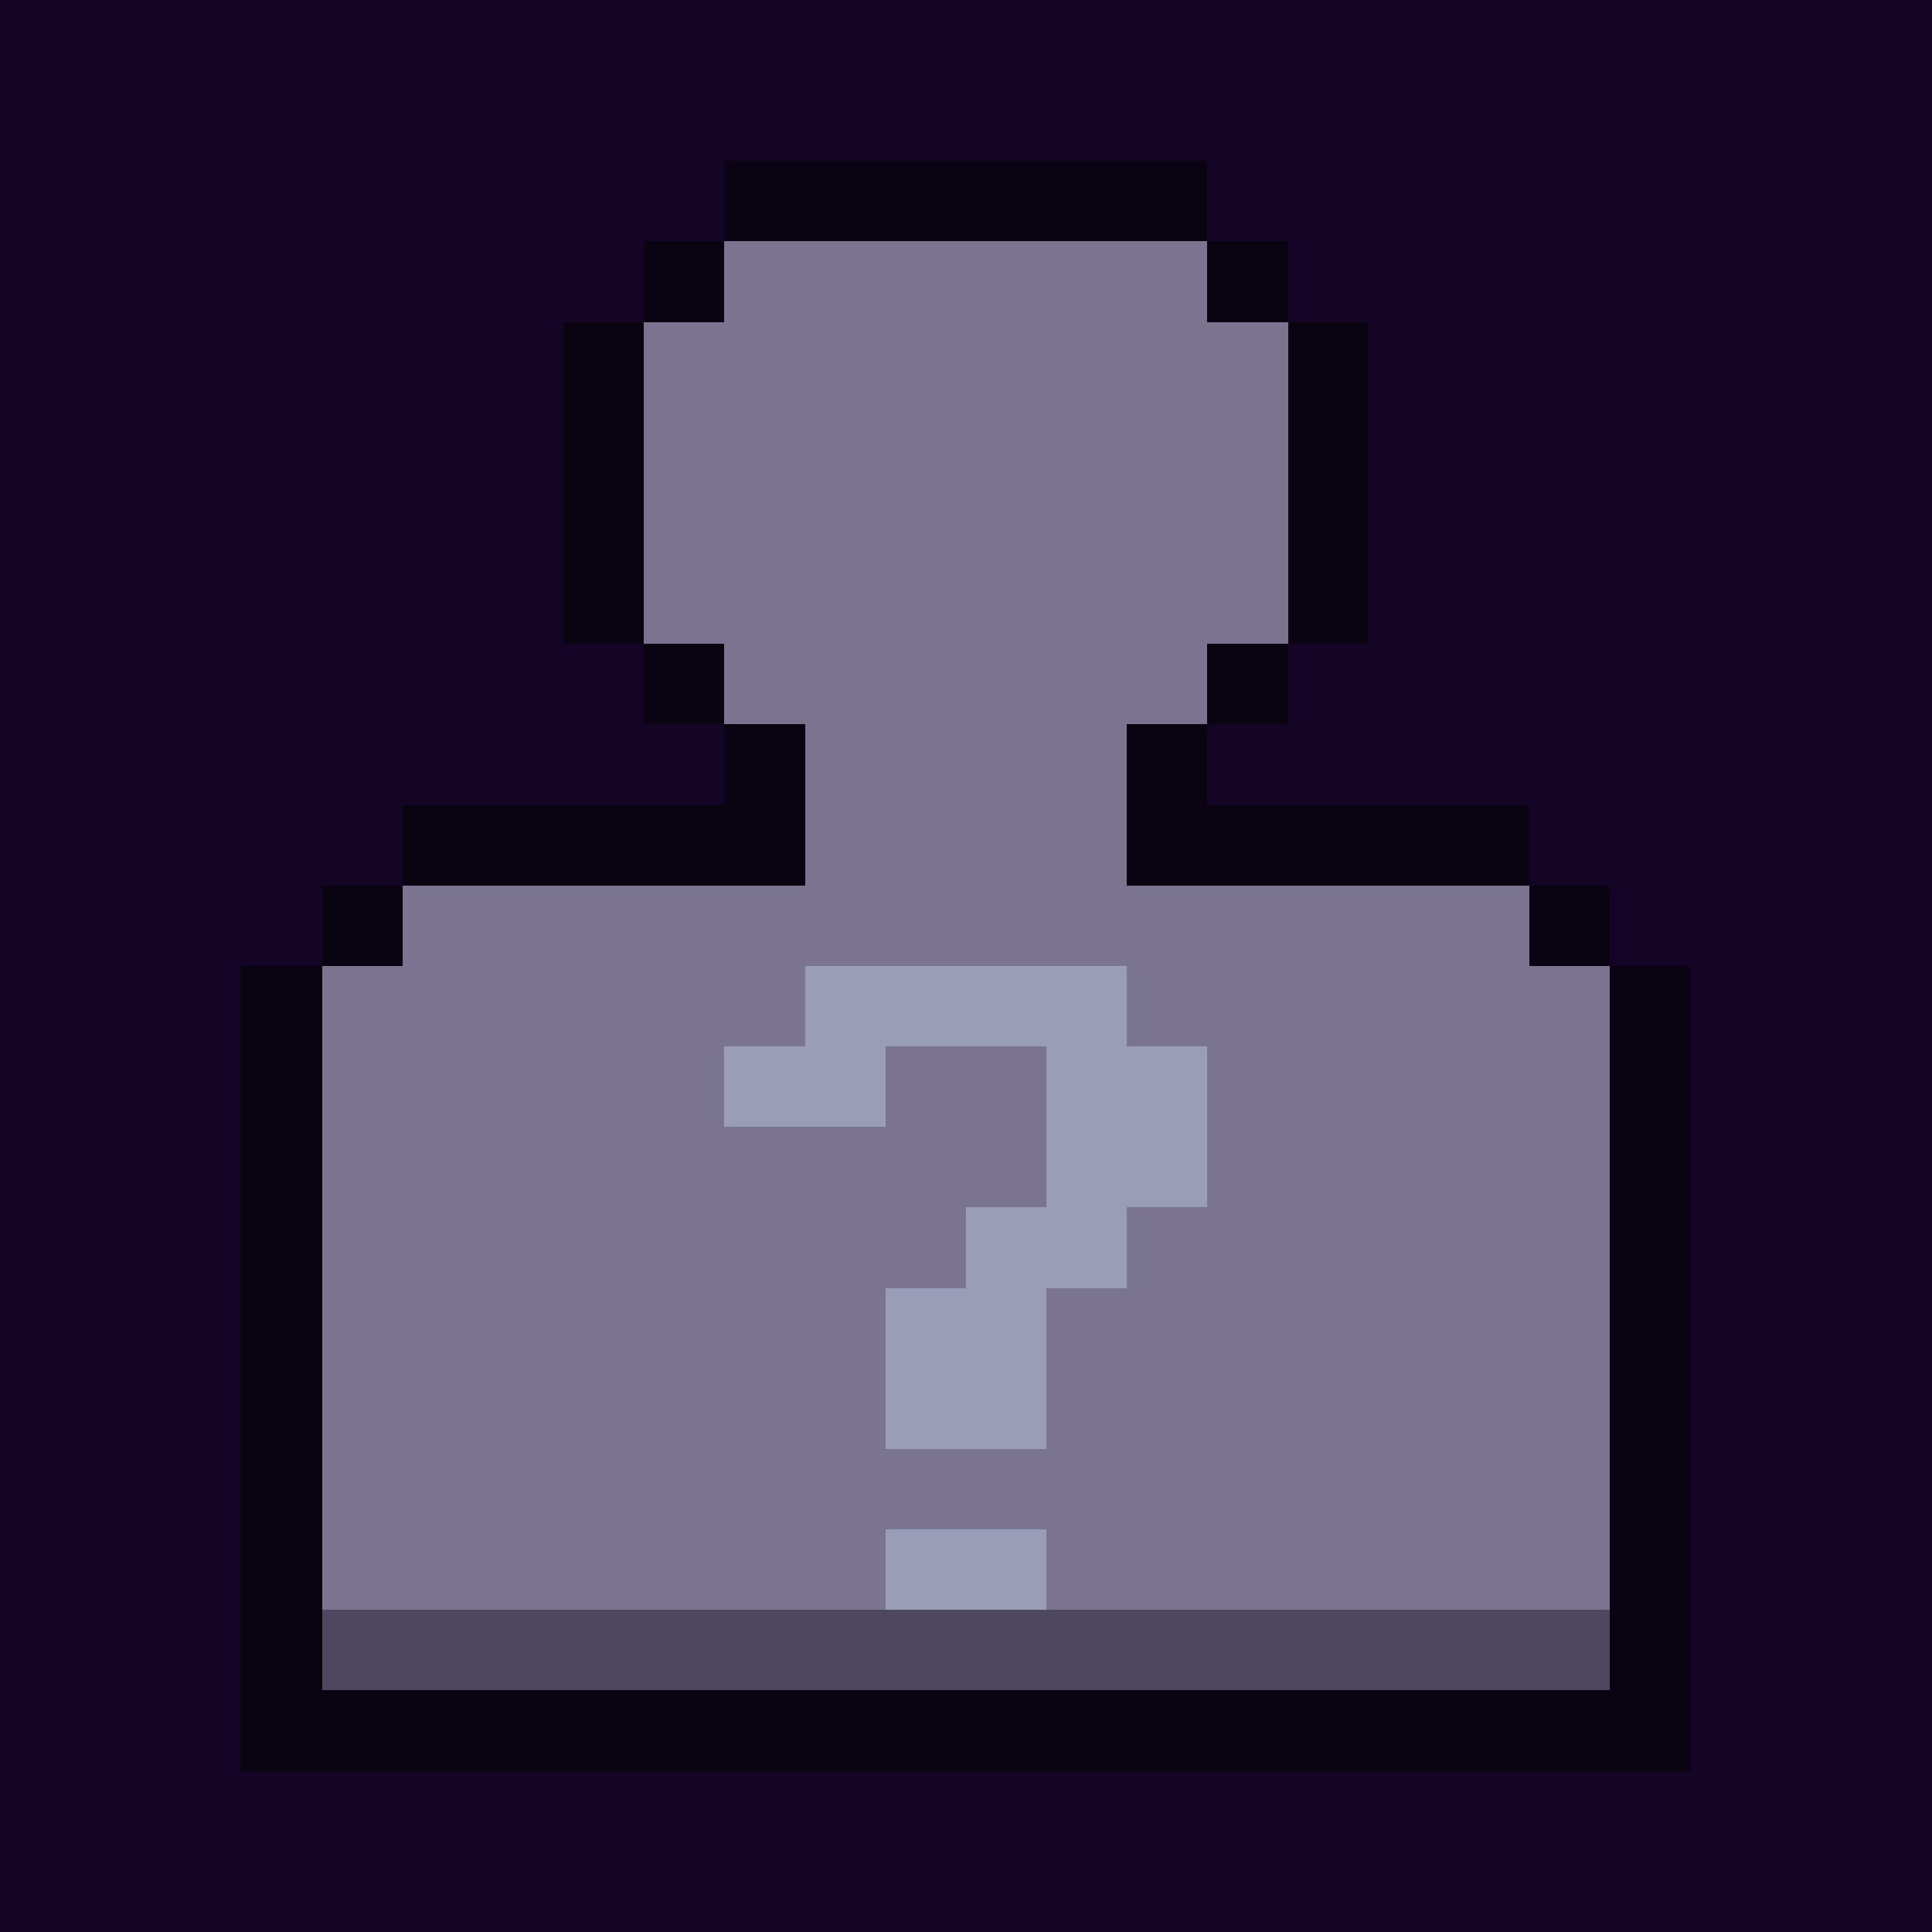
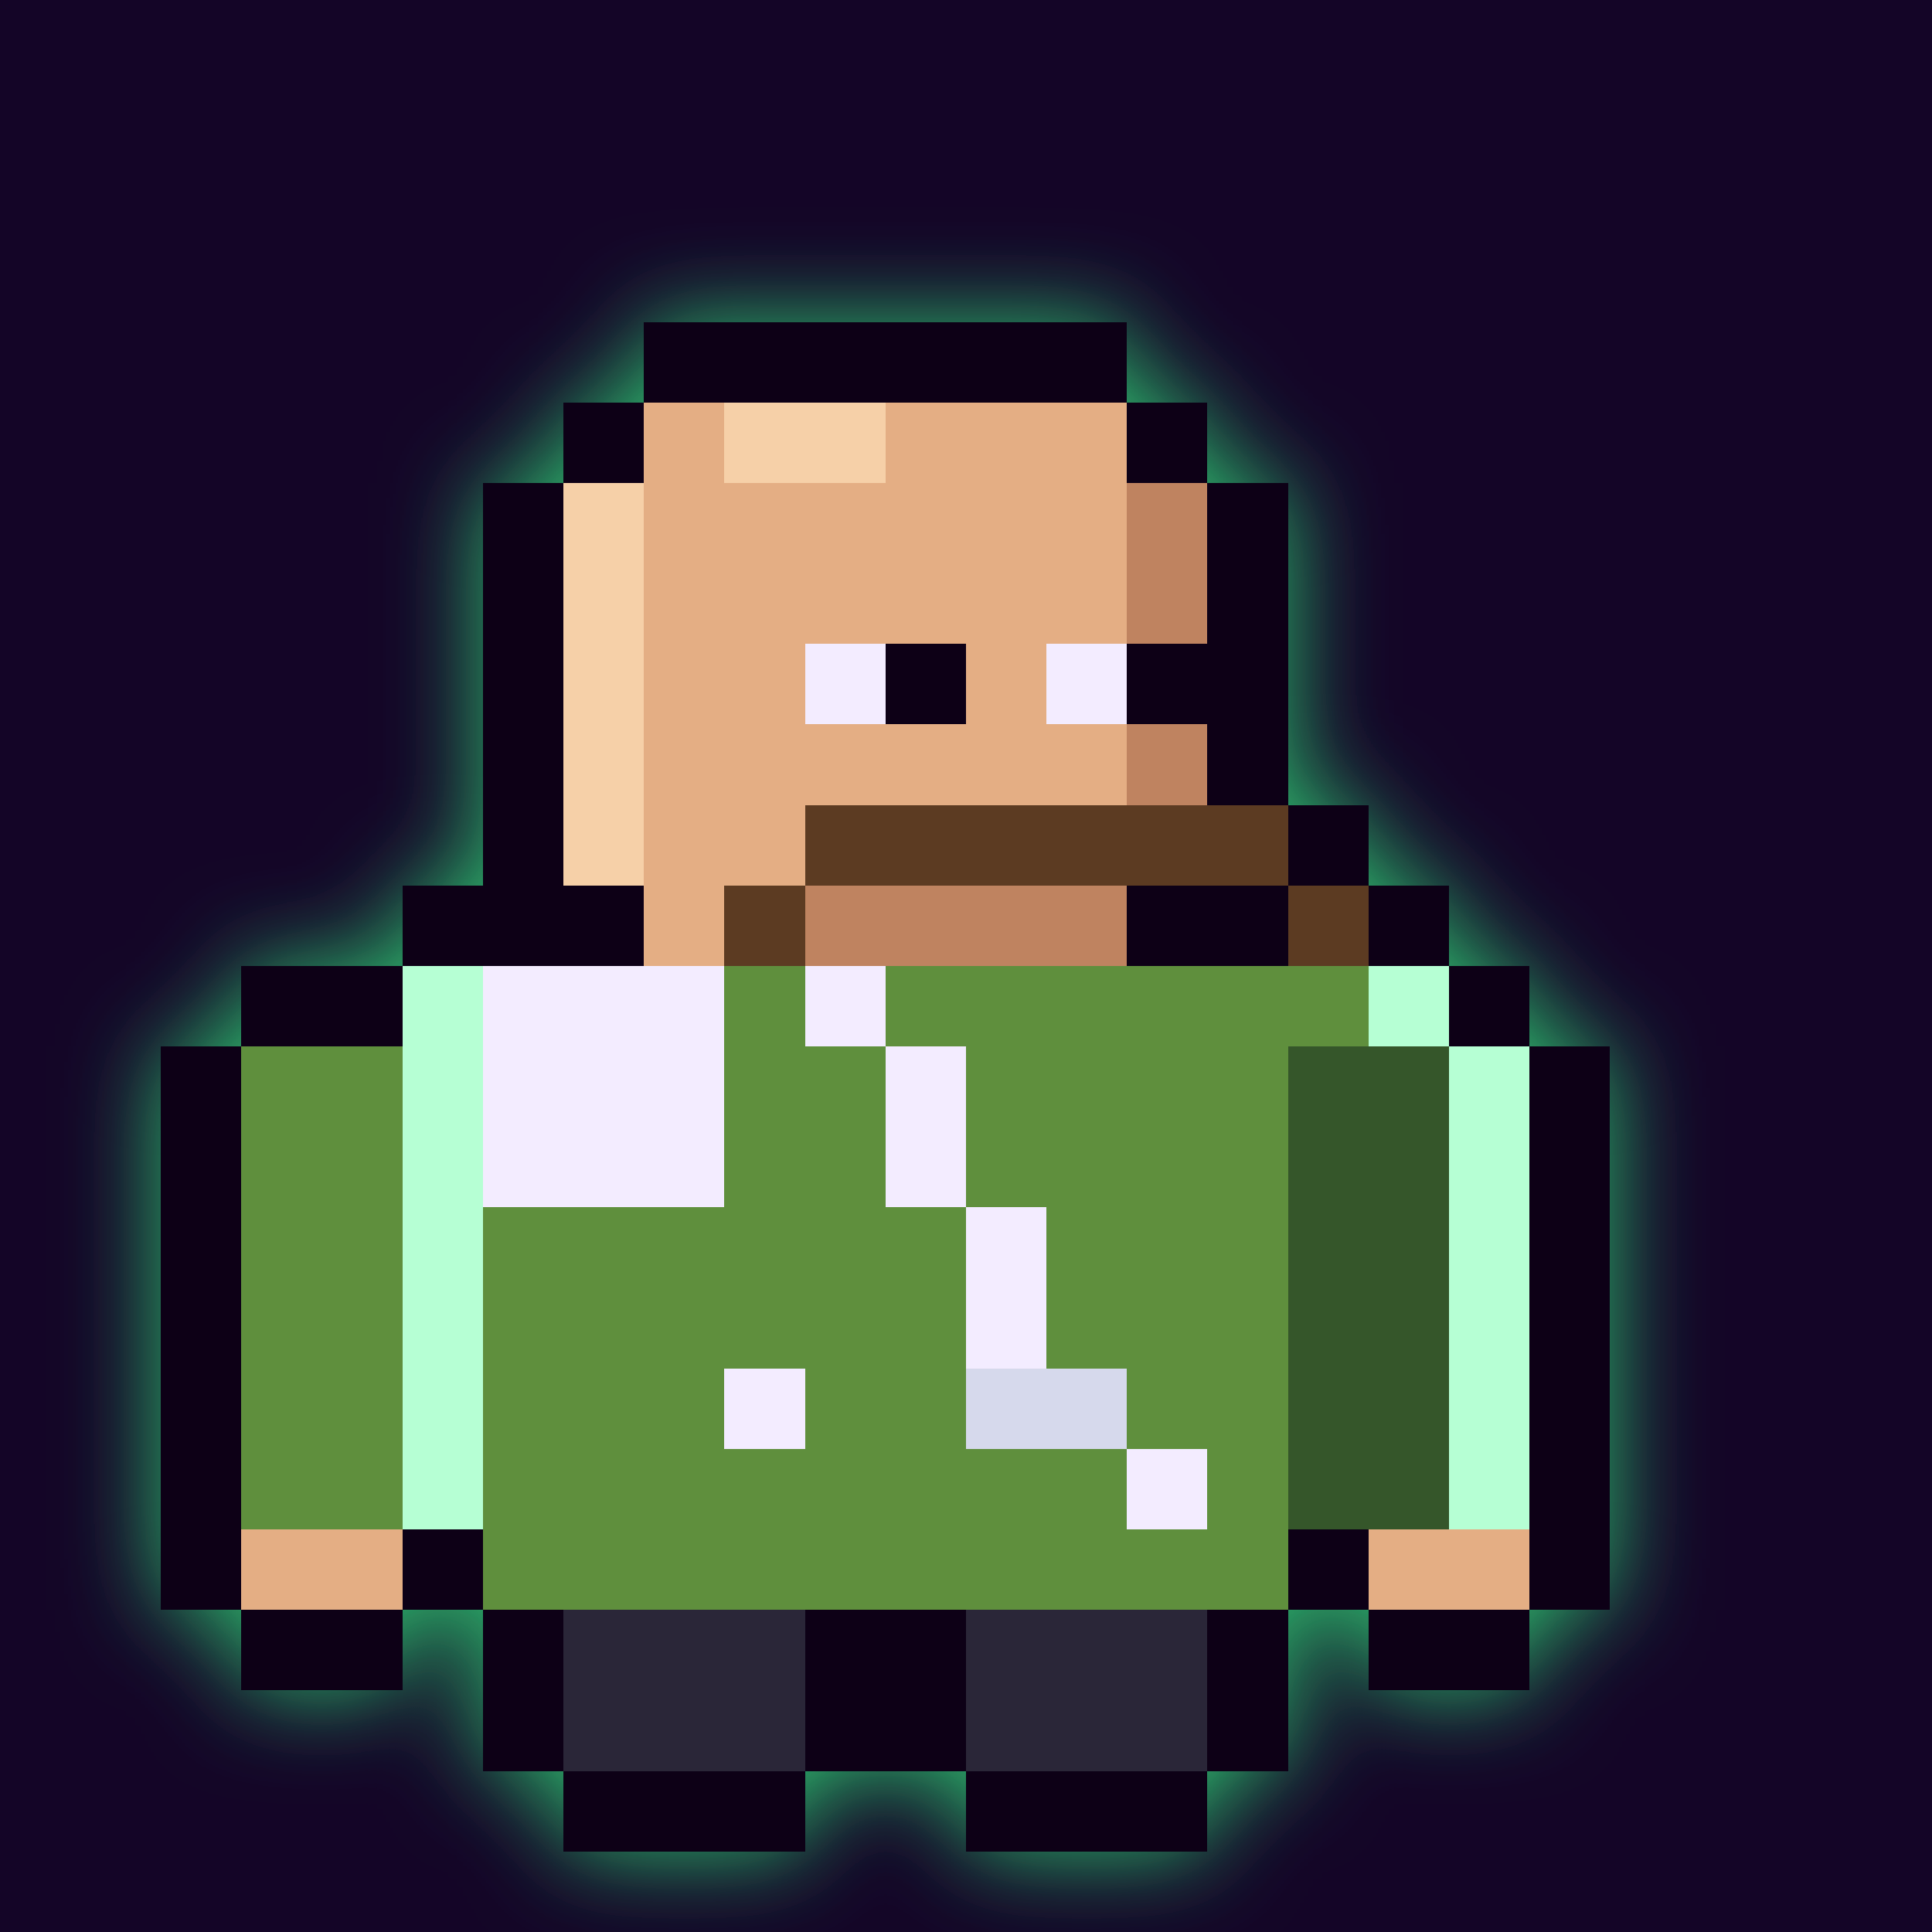
<svg xmlns="http://www.w3.org/2000/svg" width="96" height="96" viewBox="0 0 24 24" shape-rendering="crispEdges">
+   <filter id="glow-faisdodo_bartender" x="-20%" y="-20%" width="140%" height="140%">
+     <feDropShadow dx="0" dy="0" stdDeviation="0.6" flood-color="#39ff88" flood-opacity="0.75" />
+   </filter>
  <rect width="24" height="24" fill="#140527" />
-   <path fill="#0a0412" d="M9 2h6v1h-6zM8 3h1v1h-1zM15 3h1v1h-1zM7 4h1v1h-1zM16 4h1v1h-1zM7 5h1v1h-1zM16 5h1v1h-1zM7 6h1v1h-1zM16 6h1v1h-1zM7 7h1v1h-1zM16 7h1v1h-1zM8 8h1v1h-1zM15 8h1v1h-1zM9 9h1v1h-1zM14 9h1v1h-1zM5 10h5v1h-5zM14 10h5v1h-5zM4 11h1v1h-1zM19 11h1v1h-1zM3 12h1v1h-1zM20 12h1v1h-1zM3 13h1v1h-1zM20 13h1v1h-1zM3 14h1v1h-1zM20 14h1v1h-1zM3 15h1v1h-1zM20 15h1v1h-1zM3 16h1v1h-1zM20 16h1v1h-1zM3 17h1v1h-1zM20 17h1v1h-1zM3 18h1v1h-1zM20 18h1v1h-1zM3 19h1v1h-1zM20 19h1v1h-1zM3 20h1v1h-1zM20 20h1v1h-1zM3 21h18v1h-18z" />
-   <path fill="#7a7490" d="M9 3h6v1h-6zM8 4h8v1h-8zM8 5h8v1h-8zM8 6h8v1h-8zM8 7h8v1h-8zM9 8h6v1h-6zM10 9h4v1h-4zM10 10h4v1h-4zM5 11h14v1h-14zM4 12h6v1h-6zM14 12h6v1h-6zM4 13h5v1h-5zM11 13h2v1h-2zM15 13h5v1h-5zM4 14h9v1h-9zM15 14h5v1h-5zM4 15h8v1h-8zM14 15h6v1h-6zM4 16h7v1h-7zM13 16h7v1h-7zM4 17h7v1h-7zM13 17h7v1h-7zM4 18h16v1h-16zM4 19h7v1h-7zM13 19h7v1h-7z" />
-   <path fill="#9a9db8" d="M10 12h4v1h-4zM9 13h2v1h-2zM13 13h2v1h-2zM13 14h2v1h-2zM12 15h2v1h-2zM11 16h2v1h-2zM11 17h2v1h-2zM11 19h2v1h-2z" />
-   <path fill="#4d4860" d="M4 20h16v1h-16z" />
+   <g filter="url(#glow-faisdodo_bartender)">
+     <path fill="#0a0412" d="M8 4h6v1h-6zM7 5h1v1h-1zM14 5h1v1h-1zM6 6h1v1h-1zM15 6h1v1h-1zM6 7h1v1h-1zM15 7h1v1h-1zM6 8h1v1h-1zM11 8h1v1h-1zM14 8h2v1h-2zM6 9h1v1h-1zM15 9h1v1h-1zM6 10h1v1h-1zM16 10h1v1h-1zM5 11h3v1h-3zM14 11h2v1h-2zM17 11h1v1h-1zM3 12h2v1h-2zM18 12h1v1h-1zM2 13h1v1h-1zM19 13h1v1h-1zM2 14h1v1h-1zM19 14h1v1h-1zM2 15h1v1h-1zM19 15h1v1h-1zM2 16h1v1h-1zM19 16h1v1h-1zM2 17h1v1h-1zM19 17h1v1h-1zM2 18h1v1h-1zM19 18h1v1h-1zM2 19h1v1h-1zM5 19h1v1h-1zM16 19h1v1h-1zM19 19h1v1h-1zM3 20h2v1h-2zM6 20h1v1h-1zM10 20h2v1h-2zM15 20h1v1h-1zM17 20h2v1h-2zM6 21h1v1h-1zM10 21h2v1h-2zM15 21h1v1h-1zM7 22h3v1h-3zM12 22h3v1h-3z" />
+     <path fill="#e4ae84" d="M8 5h1v1h-1zM11 5h3v1h-3zM8 6h6v1h-6zM8 7h6v1h-6zM8 8h2v1h-2zM12 8h1v1h-1zM8 9h6v1h-6zM8 10h2v1h-2zM8 11h1v1h-1zM3 19h2v1h-2zM17 19h2v1h-2z" />
+     <path fill="#f6d0a8" d="M9 5h2v1h-2zM7 6h1v1h-1zM7 7h1v1h-1zM7 8h1v1h-1zM7 9h1v1h-1zM7 10h1v1h-1z" />
+     <path fill="#bf8360" d="M14 6h1v1h-1zM14 7h1v1h-1zM14 9h1v1h-1zM10 11h4v1h-4z" />
+     <path fill="#f3ecff" d="M10 8h1v1h-1zM13 8h1v1h-1zM6 12h3v1h-3zM10 12h1v1h-1zM6 13h3v1h-3zM11 13h1v1h-1zM6 14h3v1h-3zM11 14h1v1h-1zM12 15h1v1h-1zM12 16h1v1h-1zM9 17h1v1h-1zM14 18h1v1h-1z" />
+     <path fill="#5c3a22" d="M10 10h6v1h-6zM9 11h1v1h-1zM16 11h1v1h-1z" />
+     <path fill="#b6ffd4" d="M5 12h1v1h-1zM17 12h1v1h-1zM5 13h1v1h-1zM18 13h1v1h-1zM5 14h1v1h-1zM18 14h1v1h-1zM5 15h1v1h-1zM18 15h1v1h-1zM5 16h1v1h-1zM18 16h1v1h-1zM5 17h1v1h-1zM18 17h1v1h-1zM5 18h1v1h-1zM18 18h1v1h-1z" />
+     <path fill="#5f8f3e" d="M9 12h1v1h-1zM11 12h6v1h-6zM3 13h2v1h-2zM9 13h2v1h-2zM12 13h4v1h-4zM3 14h2v1h-2zM9 14h2v1h-2zM12 14h4v1h-4zM3 15h2v1h-2zM6 15h6v1h-6zM13 15h3v1h-3zM3 16h2v1h-2zM6 16h6v1h-6zM13 16h3v1h-3zM3 17h2v1h-2zM6 17h3v1h-3zM10 17h2v1h-2zM14 17h2v1h-2zM3 18h2v1h-2zM6 18h8v1h-8zM15 18h1v1h-1zM6 19h10v1h-10z" />
+     <path fill="#35562a" d="M16 13h2v1h-2zM16 14h2v1h-2zM16 15h2v1h-2zM16 16h2v1h-2zM16 17h2v1h-2zM16 18h2v1h-2z" />
+     <path fill="#d6d9ec" d="M12 17h2v1h-2z" />
+     <path fill="#2c2838" d="M7 20h3v1h-3zM12 20h3v1h-3zM7 21h3v1h-3zM12 21h3v1h-3z" />
+   </g>
</svg>
